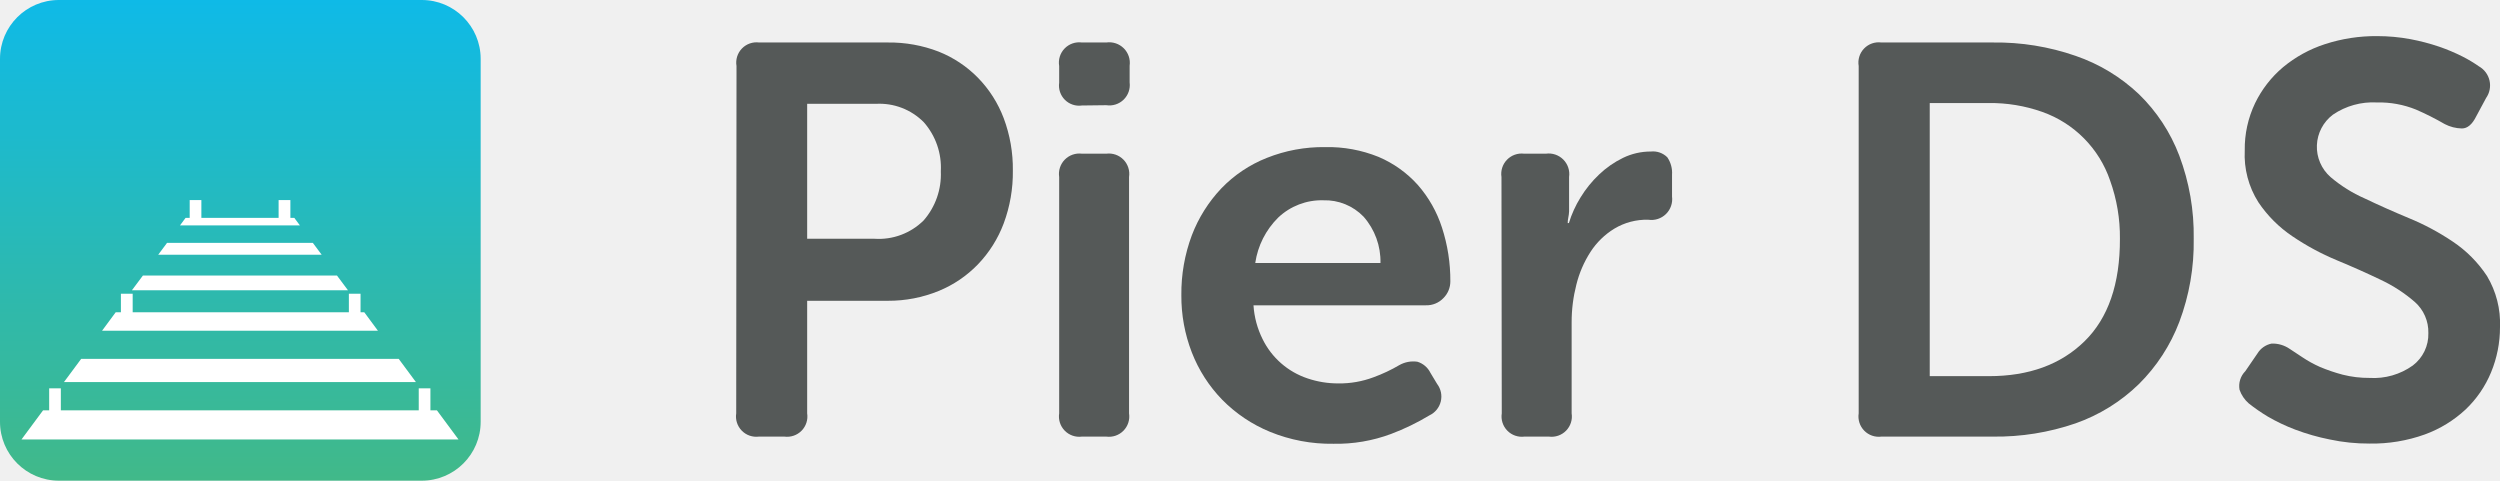
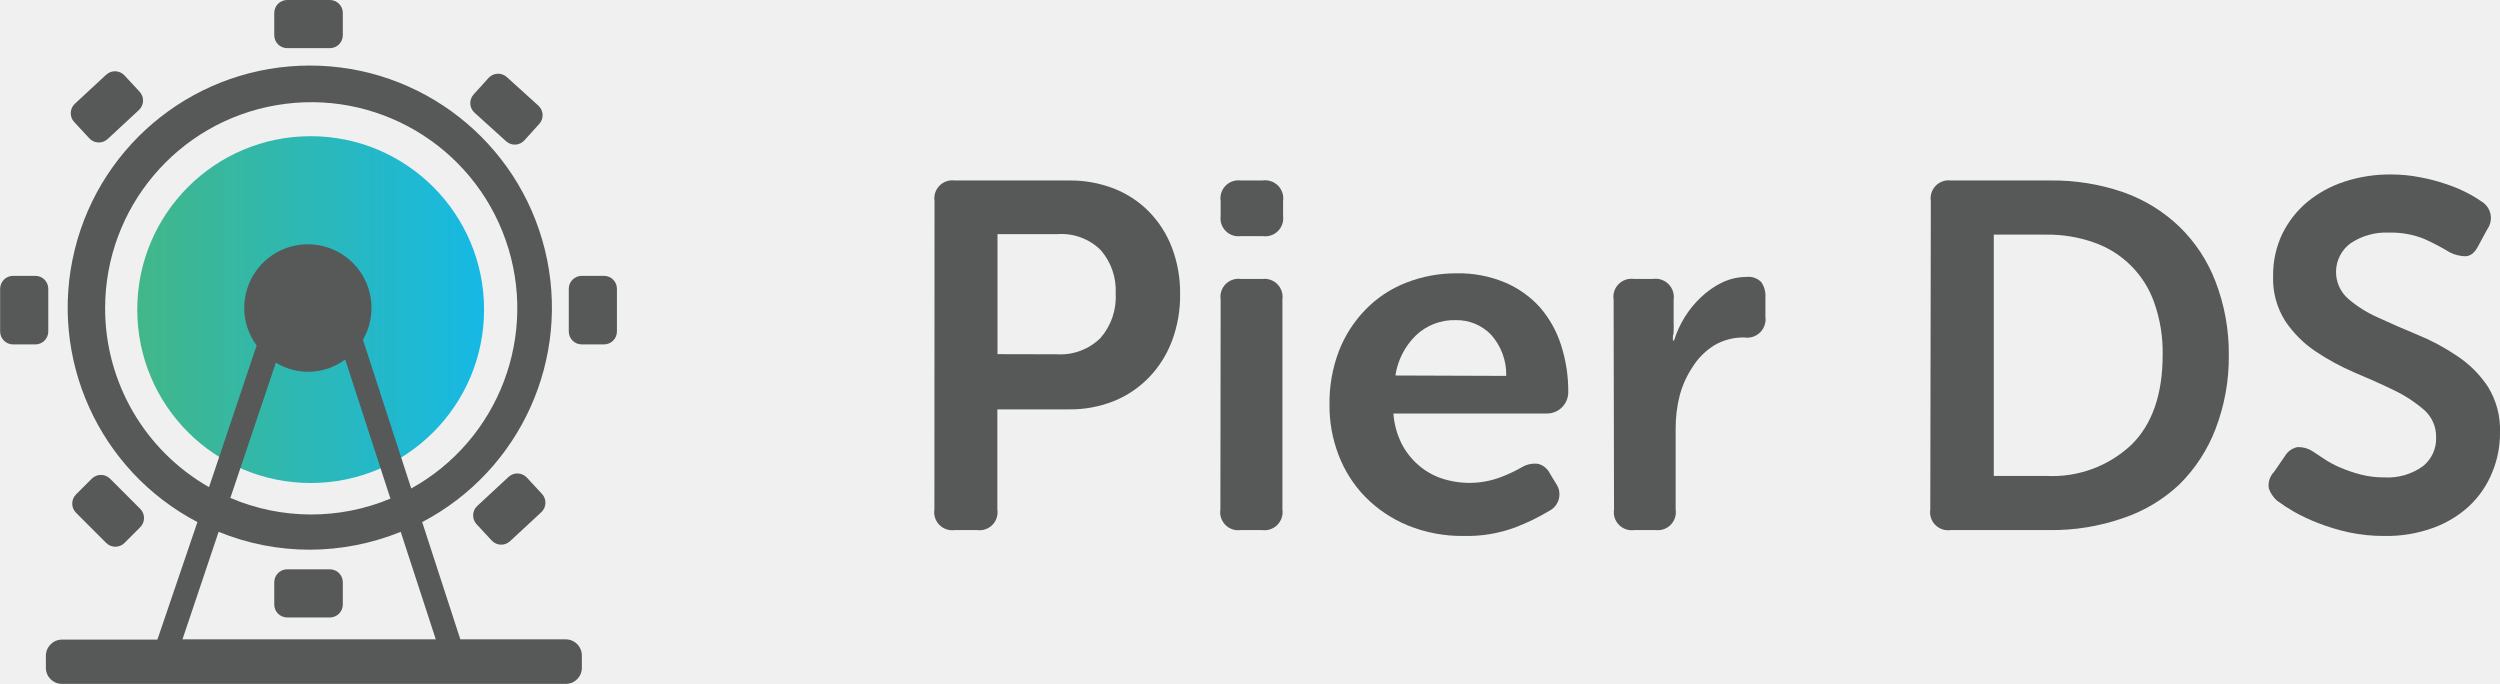
- <svg xmlns="http://www.w3.org/2000/svg" id="Layer_2" data-name="Layer 2" viewBox="0 0 254.75 48.98">
+ <svg xmlns="http://www.w3.org/2000/svg" id="Layer_1" data-name="Layer 1" viewBox="0 0 187.42 51.25">
  <defs>
-     <style>.cls-1{fill:#555958;}.cls-2{fill:url(#linear-gradient);}.cls-3{fill:#fff;}</style>
-     <linearGradient id="linear-gradient" x1="24.49" y1="48.98" x2="24.49" gradientUnits="userSpaceOnUse">
-       <stop offset="0" stop-color="#41b989" />
-       <stop offset="1" stop-color="#0fbae7" />
+     <style>.cls-1{fill:url(#linear-gradient);}.cls-2{fill:#565958;}</style>
+     <linearGradient id="linear-gradient" x1="10.29" y1="23.21" x2="36.28" y2="23.21" gradientUnits="userSpaceOnUse">
+       <stop offset="0" stop-color="#42b788" />
+       <stop offset="1" stop-color="#16b9e5" />
    </linearGradient>
  </defs>
-   <path class="cls-1" d="M127.8,41.4A2.07,2.07,0,0,1,130.11,39h13.12a13.91,13.91,0,0,1,5.17.93,11.61,11.61,0,0,1,4,2.66,11.92,11.92,0,0,1,2.63,4.13,14.67,14.67,0,0,1,.93,5.34,14.91,14.91,0,0,1-.93,5.37,12.23,12.23,0,0,1-2.63,4.18,11.73,11.73,0,0,1-4,2.71,13.52,13.52,0,0,1-5.17,1H135V76.79a2.07,2.07,0,0,1-2.32,2.37h-2.6a2.07,2.07,0,0,1-2.31-2.37ZM141.87,59a6.49,6.49,0,0,0,5-1.87,7.13,7.13,0,0,0,1.75-5,7,7,0,0,0-1.73-5A6.36,6.36,0,0,0,142,45.25H135V59Z" transform="translate(-52.75 -34.67)" />
-   <path class="cls-1" d="M163,45.42a2.05,2.05,0,0,1-2.32-2.32V41.4A2.07,2.07,0,0,1,163,39h2.48a2.1,2.1,0,0,1,2.38,2.37v1.7a2.08,2.08,0,0,1-2.38,2.32Zm-2.32,7.29A2.08,2.08,0,0,1,163,50.33h2.48a2.08,2.08,0,0,1,2.32,2.38V76.79a2.07,2.07,0,0,1-2.32,2.37H163a2.07,2.07,0,0,1-2.32-2.37Z" transform="translate(-52.75 -34.67)" />
-   <path class="cls-1" d="M173.13,64.75a16.93,16.93,0,0,1,1.07-6.11,14.43,14.43,0,0,1,3-4.77,13.12,13.12,0,0,1,4.64-3.11,15.46,15.46,0,0,1,5.93-1.1,13.7,13.7,0,0,1,5.46,1,11.32,11.32,0,0,1,4,2.86,12.34,12.34,0,0,1,2.46,4.35,17.38,17.38,0,0,1,.85,5.48,2.39,2.39,0,0,1-.71,1.7,2.37,2.37,0,0,1-1.78.73H180.48a9,9,0,0,0,.93,3.45,7.87,7.87,0,0,0,4.58,4,9.66,9.66,0,0,0,3.14.51,9.8,9.8,0,0,0,3.59-.63,16,16,0,0,0,2.63-1.24,2.89,2.89,0,0,1,1.83-.34,2.18,2.18,0,0,1,1.33,1.13l.68,1.13A2.12,2.12,0,0,1,198.4,77a23.8,23.8,0,0,1-3.9,1.89,15.88,15.88,0,0,1-5.88,1,16.39,16.39,0,0,1-6.44-1.21,14.6,14.6,0,0,1-4.89-3.28,14.39,14.39,0,0,1-3.09-4.81A15.83,15.83,0,0,1,173.13,64.75Zm20.29-3.28a6.9,6.9,0,0,0-1.72-4.72,5.46,5.46,0,0,0-4.1-1.67A6.42,6.42,0,0,0,183,56.84a8.15,8.15,0,0,0-2.34,4.63Z" transform="translate(-52.75 -34.67)" />
-   <path class="cls-1" d="M205.75,52.71a2.08,2.08,0,0,1,2.31-2.38h2.21a2.1,2.1,0,0,1,2.37,2.38v2.71c0,.3,0,.57,0,.79a3.86,3.86,0,0,1-.08.63,2.6,2.6,0,0,0-.06.56h.12a11.09,11.09,0,0,1,1.18-2.6,11.32,11.32,0,0,1,1.9-2.35,9.64,9.64,0,0,1,2.43-1.69,6.44,6.44,0,0,1,2.85-.65,2.06,2.06,0,0,1,1.67.59,2.8,2.8,0,0,1,.48,1.78v2.21a2.12,2.12,0,0,1-2.43,2.37,6.39,6.39,0,0,0-3.45.91,7.63,7.63,0,0,0-2.43,2.37,11.07,11.07,0,0,0-1.44,3.34,15.31,15.31,0,0,0-.48,3.84v9.27a2.07,2.07,0,0,1-2.32,2.37h-2.49a2.07,2.07,0,0,1-2.31-2.37Z" transform="translate(-52.75 -34.67)" />
-   <path class="cls-1" d="M242.15,41.4A2.07,2.07,0,0,1,244.47,39h11.36a24.67,24.67,0,0,1,8.42,1.36,17.76,17.76,0,0,1,6.45,3.9,17.26,17.26,0,0,1,4.12,6.27A23,23,0,0,1,276.29,59a23,23,0,0,1-1.47,8.48,17.85,17.85,0,0,1-4.12,6.33,17.61,17.61,0,0,1-6.45,4,24.91,24.91,0,0,1-8.42,1.35H244.47a2.07,2.07,0,0,1-2.32-2.37ZM255.43,73q6.1,0,9.73-3.55T268.77,59a17,17,0,0,0-1-5.93,11.27,11.27,0,0,0-6.92-7,15.79,15.79,0,0,0-5.46-.9h-6V73Z" transform="translate(-52.75 -34.67)" />
-   <path class="cls-1" d="M281.89,75.77a3.25,3.25,0,0,1-.93-1.38,2.15,2.15,0,0,1,.59-1.9l1.24-1.81a2.19,2.19,0,0,1,1.44-1,3.08,3.08,0,0,1,1.84.54l1.27.84a12.08,12.08,0,0,0,1.81,1,17.47,17.47,0,0,0,2.32.79,10.89,10.89,0,0,0,2.74.33,6.85,6.85,0,0,0,4.41-1.27,4,4,0,0,0,1.58-3.3,4.09,4.09,0,0,0-1.38-3.17,15.06,15.06,0,0,0-3.48-2.26q-2.08-1-4.49-2a25.6,25.6,0,0,1-4.5-2.43,12.73,12.73,0,0,1-3.47-3.47A9,9,0,0,1,281.49,50a10.78,10.78,0,0,1,1.05-4.81,11.15,11.15,0,0,1,2.85-3.67,12.9,12.9,0,0,1,4.27-2.35,16.7,16.7,0,0,1,5.34-.82,18.44,18.44,0,0,1,3.37.31,21.63,21.63,0,0,1,2.94.77,19.05,19.05,0,0,1,2.37,1,13.65,13.65,0,0,1,1.67,1,2.23,2.23,0,0,1,.73,3.23l-1,1.86c-.41.83-.9,1.24-1.46,1.24a3.93,3.93,0,0,1-1.76-.45,28,28,0,0,0-2.91-1.47,10,10,0,0,0-4-.73,7.25,7.25,0,0,0-4.47,1.24,4.1,4.1,0,0,0-.25,6.36,14.12,14.12,0,0,0,3.48,2.18q2.09,1,4.49,2a25,25,0,0,1,4.49,2.4,12.47,12.47,0,0,1,3.48,3.5A9.38,9.38,0,0,1,307.5,68a12,12,0,0,1-.91,4.61,11,11,0,0,1-2.6,3.79,12.25,12.25,0,0,1-4.15,2.54,15.86,15.86,0,0,1-5.63.93,19,19,0,0,1-4.07-.42,22.24,22.24,0,0,1-3.5-1,18.78,18.78,0,0,1-2.8-1.33A18,18,0,0,1,281.89,75.77Z" transform="translate(-52.75 -34.67)" />
-   <rect class="cls-2" width="48.98" height="48.98" rx="6" />
-   <polygon class="cls-3" points="37.12 31.82 36.74 31.82 36.74 29.93 35.55 29.93 35.55 31.82 13.52 31.82 13.52 29.93 12.32 29.93 12.32 31.82 11.79 31.82 10.4 33.7 38.51 33.7 37.12 31.82" />
-   <polygon class="cls-3" points="35.46 29.58 34.34 28.08 14.56 28.08 13.44 29.58 35.46 29.58" />
-   <polygon class="cls-3" points="16.12 25.96 32.78 25.96 31.88 24.75 17.02 24.75 16.12 25.96" />
-   <polygon class="cls-3" points="42.38 38.93 40.63 36.57 8.27 36.57 6.52 38.93 42.38 38.93" />
-   <polygon class="cls-3" points="44.52 41.81 43.86 41.81 43.86 39.57 42.67 39.57 42.67 41.81 6.2 41.81 6.2 39.57 5.01 39.57 5.01 41.81 4.39 41.81 2.19 44.78 23.36 44.78 25.55 44.78 46.72 44.78 44.52 41.81" />
-   <polygon class="cls-3" points="29.99 22.2 29.59 22.2 29.59 20.39 28.39 20.39 28.39 22.2 25.55 22.2 23.36 22.2 20.52 22.2 20.52 20.39 19.33 20.39 19.33 22.2 18.91 22.2 18.34 22.97 30.56 22.97 29.99 22.2" />
+   <circle class="cls-1" cx="23.29" cy="23.21" r="13" />
+   <rect class="cls-2" x="20.56" width="5.14" height="3.61" rx="0.97" />
+   <rect class="cls-2" x="20.56" y="42.68" width="5.14" height="3.61" rx="0.97" />
+   <rect class="cls-2" x="79.74" y="37.44" width="5.14" height="3.61" rx="0.97" transform="translate(83.69 -59.06) rotate(90)" />
+   <rect class="cls-2" x="37.1" y="37.44" width="5.14" height="3.61" rx="0.97" transform="translate(41.06 -16.42) rotate(90)" />
+   <rect class="cls-2" x="43.32" y="22.21" width="5.14" height="3.61" rx="0.97" transform="translate(57.99 -5.59) rotate(137.15)" />
+   <rect class="cls-2" x="73.46" y="52.35" width="5.14" height="3.61" rx="0.97" transform="translate(130.75 26.16) rotate(137.15)" />
+   <rect class="cls-2" x="73.63" y="22.33" width="5.14" height="3.61" rx="0.97" transform="matrix(0.74, 0.67, -0.67, 0.74, -2.25, -60.73)" />
+   <rect class="cls-2" x="43.4" y="52.5" width="5.14" height="3.61" rx="0.97" transform="translate(14 -32.61) rotate(45)" />
+   <path class="cls-2" d="M80.28,63.93H72.37l-2.86-8.79a18.15,18.15,0,1,0-16.85,0l-3,8.81H42.5a1.21,1.21,0,0,0-1.2,1.21v.91a1.2,1.2,0,0,0,1.2,1.2H80.28a1.2,1.2,0,0,0,1.2-1.2v-.91A1.21,1.21,0,0,0,80.28,63.93ZM45.74,39.11A15.45,15.45,0,1,1,68.69,52.62L65.07,41.47a4.77,4.77,0,1,0-8.9-2.38,4.74,4.74,0,0,0,.93,2.81L53.53,52.52A15.43,15.43,0,0,1,45.74,39.11Zm12.8,4.08a4.65,4.65,0,0,0,5.2-.24l3.39,10.43a15.42,15.42,0,0,1-12-.05Zm-7,20.74,2.71-8.06a18,18,0,0,0,6.82,1.34,18.23,18.23,0,0,0,6.83-1.34l2.63,8.06Z" transform="translate(-37.86 -16)" />
+   <path class="cls-2" d="M107.92,31.08a1.35,1.35,0,0,1,1.51-1.55H118a9,9,0,0,1,3.38.61A7.53,7.53,0,0,1,124,31.87a7.85,7.85,0,0,1,1.72,2.7,9.47,9.47,0,0,1,.61,3.49,9.6,9.6,0,0,1-.61,3.5A8,8,0,0,1,124,44.29a7.65,7.65,0,0,1-2.64,1.78,8.81,8.81,0,0,1-3.38.62h-5.35v7.5a1.35,1.35,0,0,1-1.51,1.55h-1.7a1.35,1.35,0,0,1-1.51-1.55Zm9.19,11.48a4.27,4.27,0,0,0,3.25-1.22A4.66,4.66,0,0,0,121.5,38a4.59,4.59,0,0,0-1.12-3.25,4.19,4.19,0,0,0-3.2-1.2h-4.54v9Z" transform="translate(-37.86 -16)" />
+   <path class="cls-2" d="M130.88,33.7a1.34,1.34,0,0,1-1.51-1.51V31.08a1.35,1.35,0,0,1,1.51-1.55h1.62a1.36,1.36,0,0,1,1.55,1.55v1.11a1.35,1.35,0,0,1-1.55,1.51Z" transform="translate(-37.86 -16)" />
+   <path class="cls-2" d="M129.37,38.46a1.35,1.35,0,0,1,1.51-1.55h1.62A1.36,1.36,0,0,1,134,38.46V54.19a1.36,1.36,0,0,1-1.52,1.55h-1.62a1.35,1.35,0,0,1-1.51-1.55Z" transform="translate(-37.86 -16)" />
+   <path class="cls-2" d="M137.53,46.33a10.85,10.85,0,0,1,.7-4,9.22,9.22,0,0,1,2-3.12,8.6,8.6,0,0,1,3-2,10.23,10.23,0,0,1,3.88-.72,8.93,8.93,0,0,1,3.56.68A7.4,7.4,0,0,1,153.27,39a8,8,0,0,1,1.61,2.84,11.24,11.24,0,0,1,.55,3.58A1.6,1.6,0,0,1,153.81,47H142.32a6.1,6.1,0,0,0,.61,2.25,5.34,5.34,0,0,0,1.26,1.61,5.16,5.16,0,0,0,1.73,1,6.65,6.65,0,0,0,4.4-.07A11.24,11.24,0,0,0,152,51a1.85,1.85,0,0,1,1.2-.22,1.38,1.38,0,0,1,.86.73l.45.74A1.39,1.39,0,0,1,154,54.3a16,16,0,0,1-2.55,1.24,10.36,10.36,0,0,1-3.84.64,10.74,10.74,0,0,1-4.21-.79,9.57,9.57,0,0,1-3.19-2.14,9.18,9.18,0,0,1-2-3.14A10.23,10.23,0,0,1,137.53,46.33Zm13.25-2.15a4.47,4.47,0,0,0-1.13-3.08A3.57,3.57,0,0,0,147,40a4.16,4.16,0,0,0-3,1.15,5.3,5.3,0,0,0-1.53,3Z" transform="translate(-37.86 -16)" />
+   <path class="cls-2" d="M158.83,38.46a1.35,1.35,0,0,1,1.51-1.55h1.44a1.37,1.37,0,0,1,1.55,1.55v1.77a4.1,4.1,0,0,1,0,.52c0,.15,0,.28-.05.41a1.5,1.5,0,0,0,0,.37h.08a7.52,7.52,0,0,1,2-3.23,6.28,6.28,0,0,1,1.58-1.11,4.27,4.27,0,0,1,1.87-.43,1.32,1.32,0,0,1,1.09.39,1.82,1.82,0,0,1,.31,1.16v1.44a1.38,1.38,0,0,1-1.58,1.55,4.25,4.25,0,0,0-2.26.59,5,5,0,0,0-1.58,1.56,7.22,7.22,0,0,0-1,2.17,10,10,0,0,0-.31,2.51v6.06A1.35,1.35,0,0,1,162,55.74h-1.63a1.35,1.35,0,0,1-1.51-1.55Z" transform="translate(-37.86 -16)" />
+   <path class="cls-2" d="M182.61,31.08a1.35,1.35,0,0,1,1.51-1.55h7.42a16.23,16.23,0,0,1,5.5.88A11.68,11.68,0,0,1,201.25,33a11.41,11.41,0,0,1,2.7,4.1,15,15,0,0,1,1,5.54,15,15,0,0,1-1,5.53,11.75,11.75,0,0,1-2.7,4.14A11.47,11.47,0,0,1,197,54.85a16.23,16.23,0,0,1-5.5.89h-7.42a1.35,1.35,0,0,1-1.51-1.55Zm8.67,20.6a8.65,8.65,0,0,0,6.35-2.32c1.58-1.54,2.36-3.8,2.36-6.76a11.09,11.09,0,0,0-.62-3.88,7.33,7.33,0,0,0-4.53-4.54,10.3,10.3,0,0,0-3.56-.59h-3.95V51.68Z" transform="translate(-37.86 -16)" />
+   <path class="cls-2" d="M208.56,53.53a2.19,2.19,0,0,1-.61-.91,1.42,1.42,0,0,1,.39-1.24l.81-1.18a1.42,1.42,0,0,1,.94-.68,2,2,0,0,1,1.2.35l.83.55a7.18,7.18,0,0,0,1.18.63,10.8,10.8,0,0,0,1.52.52,6.81,6.81,0,0,0,1.79.22,4.51,4.51,0,0,0,2.88-.83,2.63,2.63,0,0,0,1-2.16,2.66,2.66,0,0,0-.9-2.07,10.24,10.24,0,0,0-2.27-1.48q-1.36-.66-2.94-1.32a17.9,17.9,0,0,1-2.93-1.59,8.31,8.31,0,0,1-2.27-2.27,5.9,5.9,0,0,1-.91-3.38,7.16,7.16,0,0,1,.68-3.14,7.42,7.42,0,0,1,1.87-2.4,8.56,8.56,0,0,1,2.79-1.53,10.87,10.87,0,0,1,3.49-.54,11.14,11.14,0,0,1,2.19.21,13.39,13.39,0,0,1,1.92.5,10.82,10.82,0,0,1,1.55.64,8.44,8.44,0,0,1,1.09.65,1.44,1.44,0,0,1,.48,2.1l-.66,1.22q-.4.81-1,.81a2.68,2.68,0,0,1-1.15-.29,17.58,17.58,0,0,0-1.9-1,6.49,6.49,0,0,0-2.64-.48,4.75,4.75,0,0,0-2.92.81,2.67,2.67,0,0,0-.16,4.15,9,9,0,0,0,2.27,1.42c.91.42,1.89.85,2.93,1.28a15.9,15.9,0,0,1,2.94,1.57A8.12,8.12,0,0,1,224.38,45a6.1,6.1,0,0,1,.9,3.43,7.66,7.66,0,0,1-.59,3A7.16,7.16,0,0,1,223,53.91a8,8,0,0,1-2.72,1.66,10.2,10.2,0,0,1-3.67.61,12.62,12.62,0,0,1-2.66-.27,15.91,15.91,0,0,1-2.29-.69,14.3,14.3,0,0,1-1.83-.86A13.49,13.49,0,0,1,208.56,53.53Z" transform="translate(-37.86 -16)" />
</svg>
